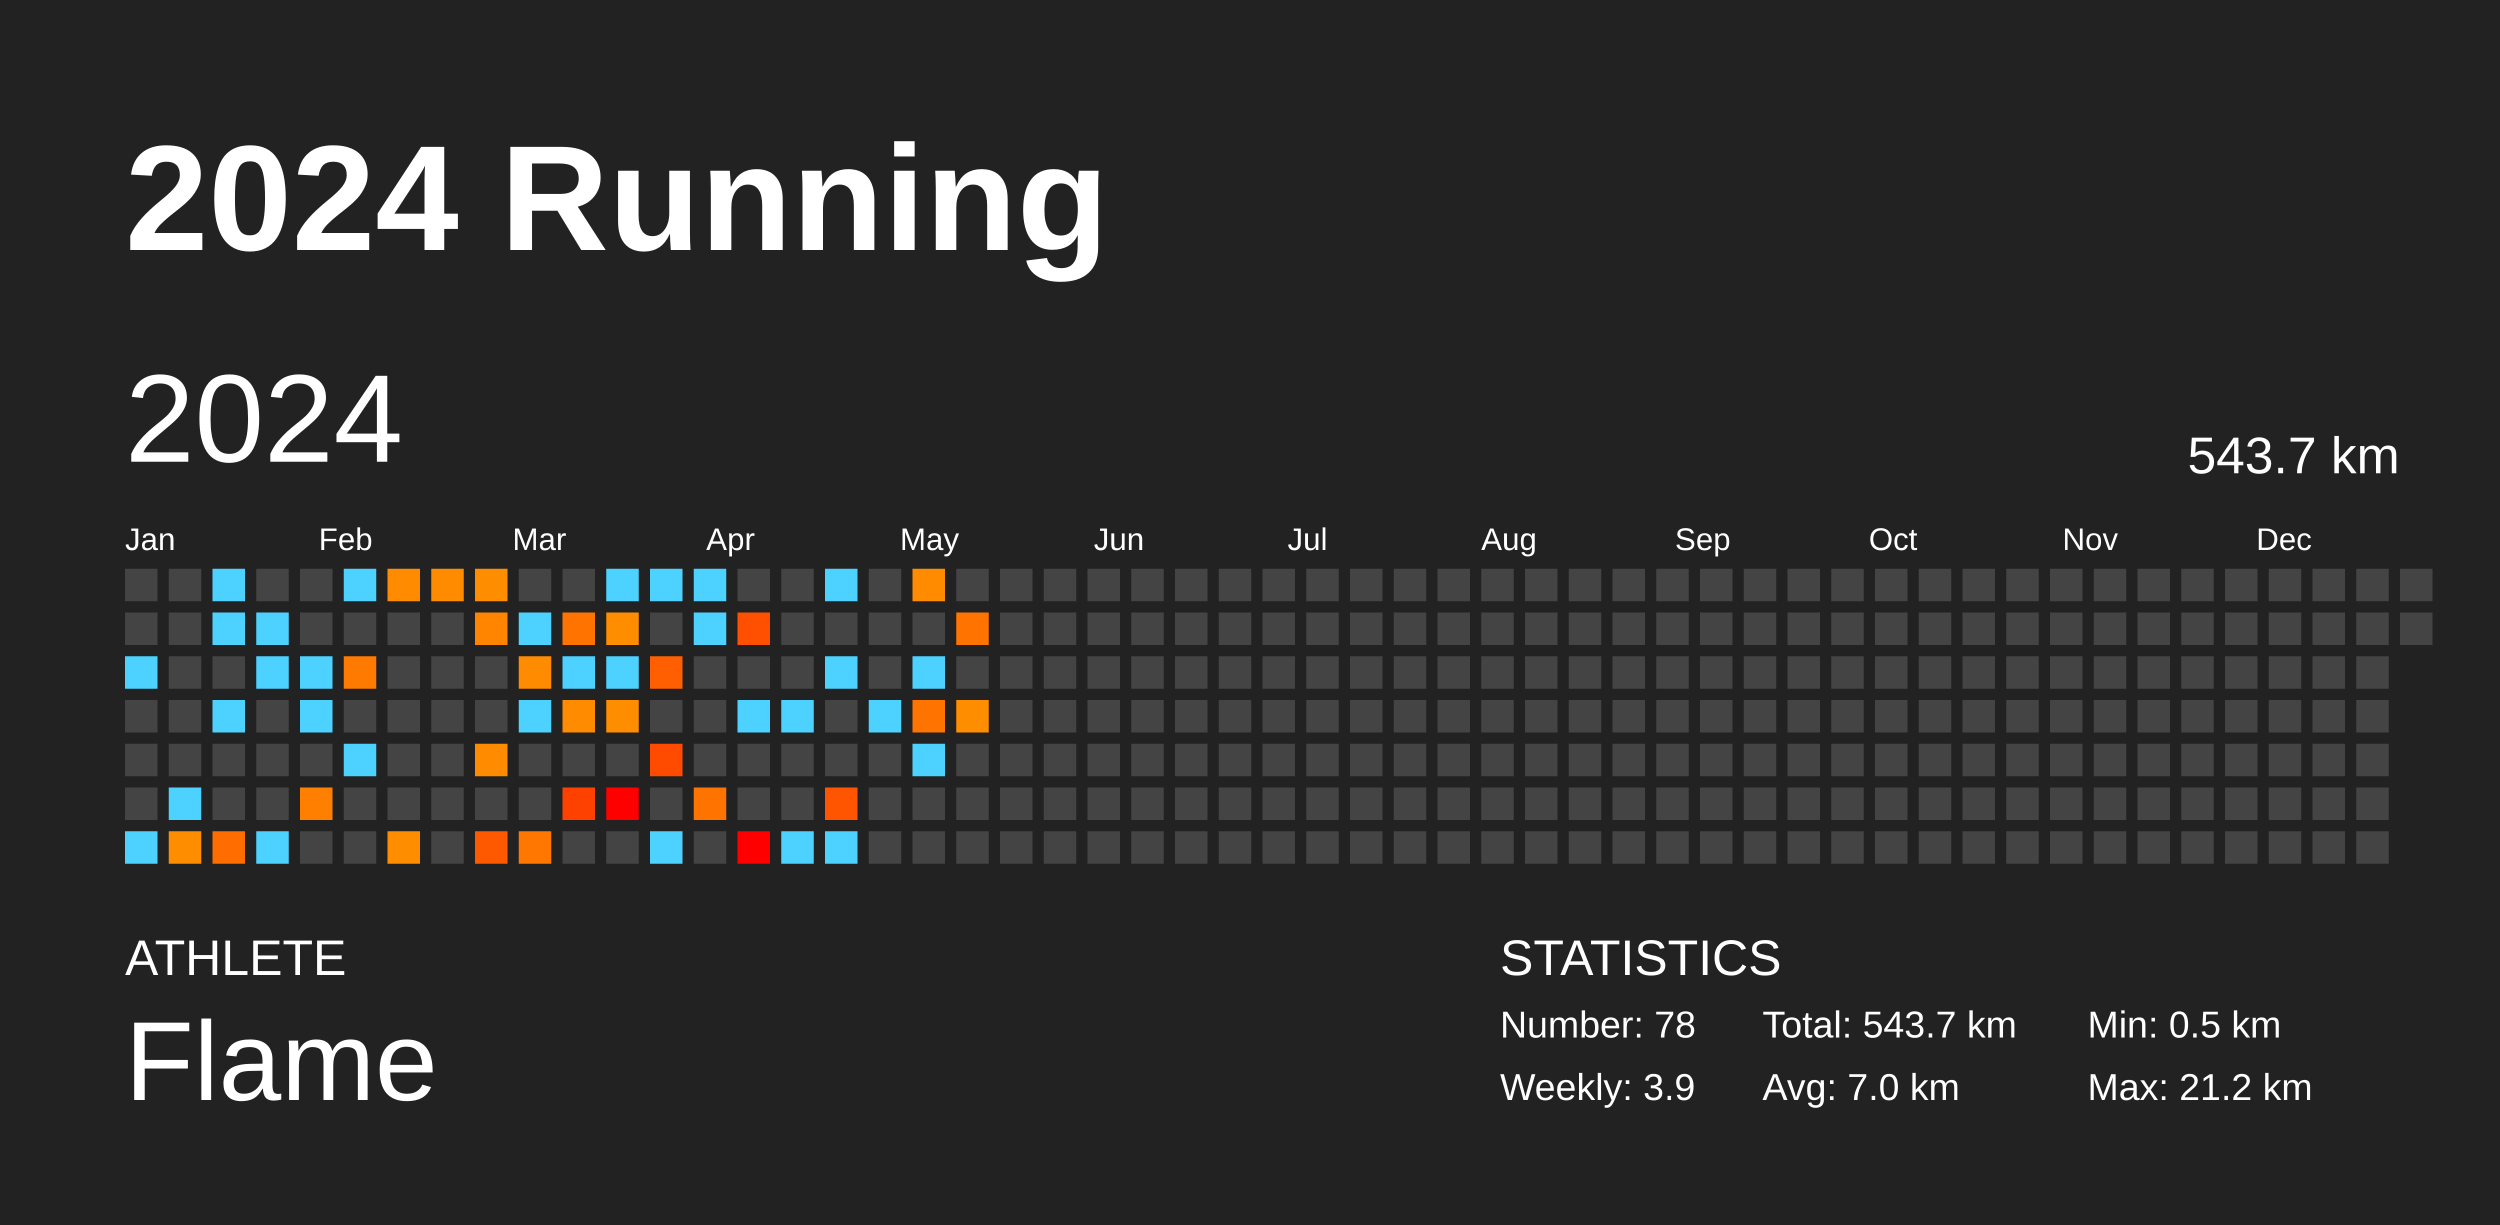
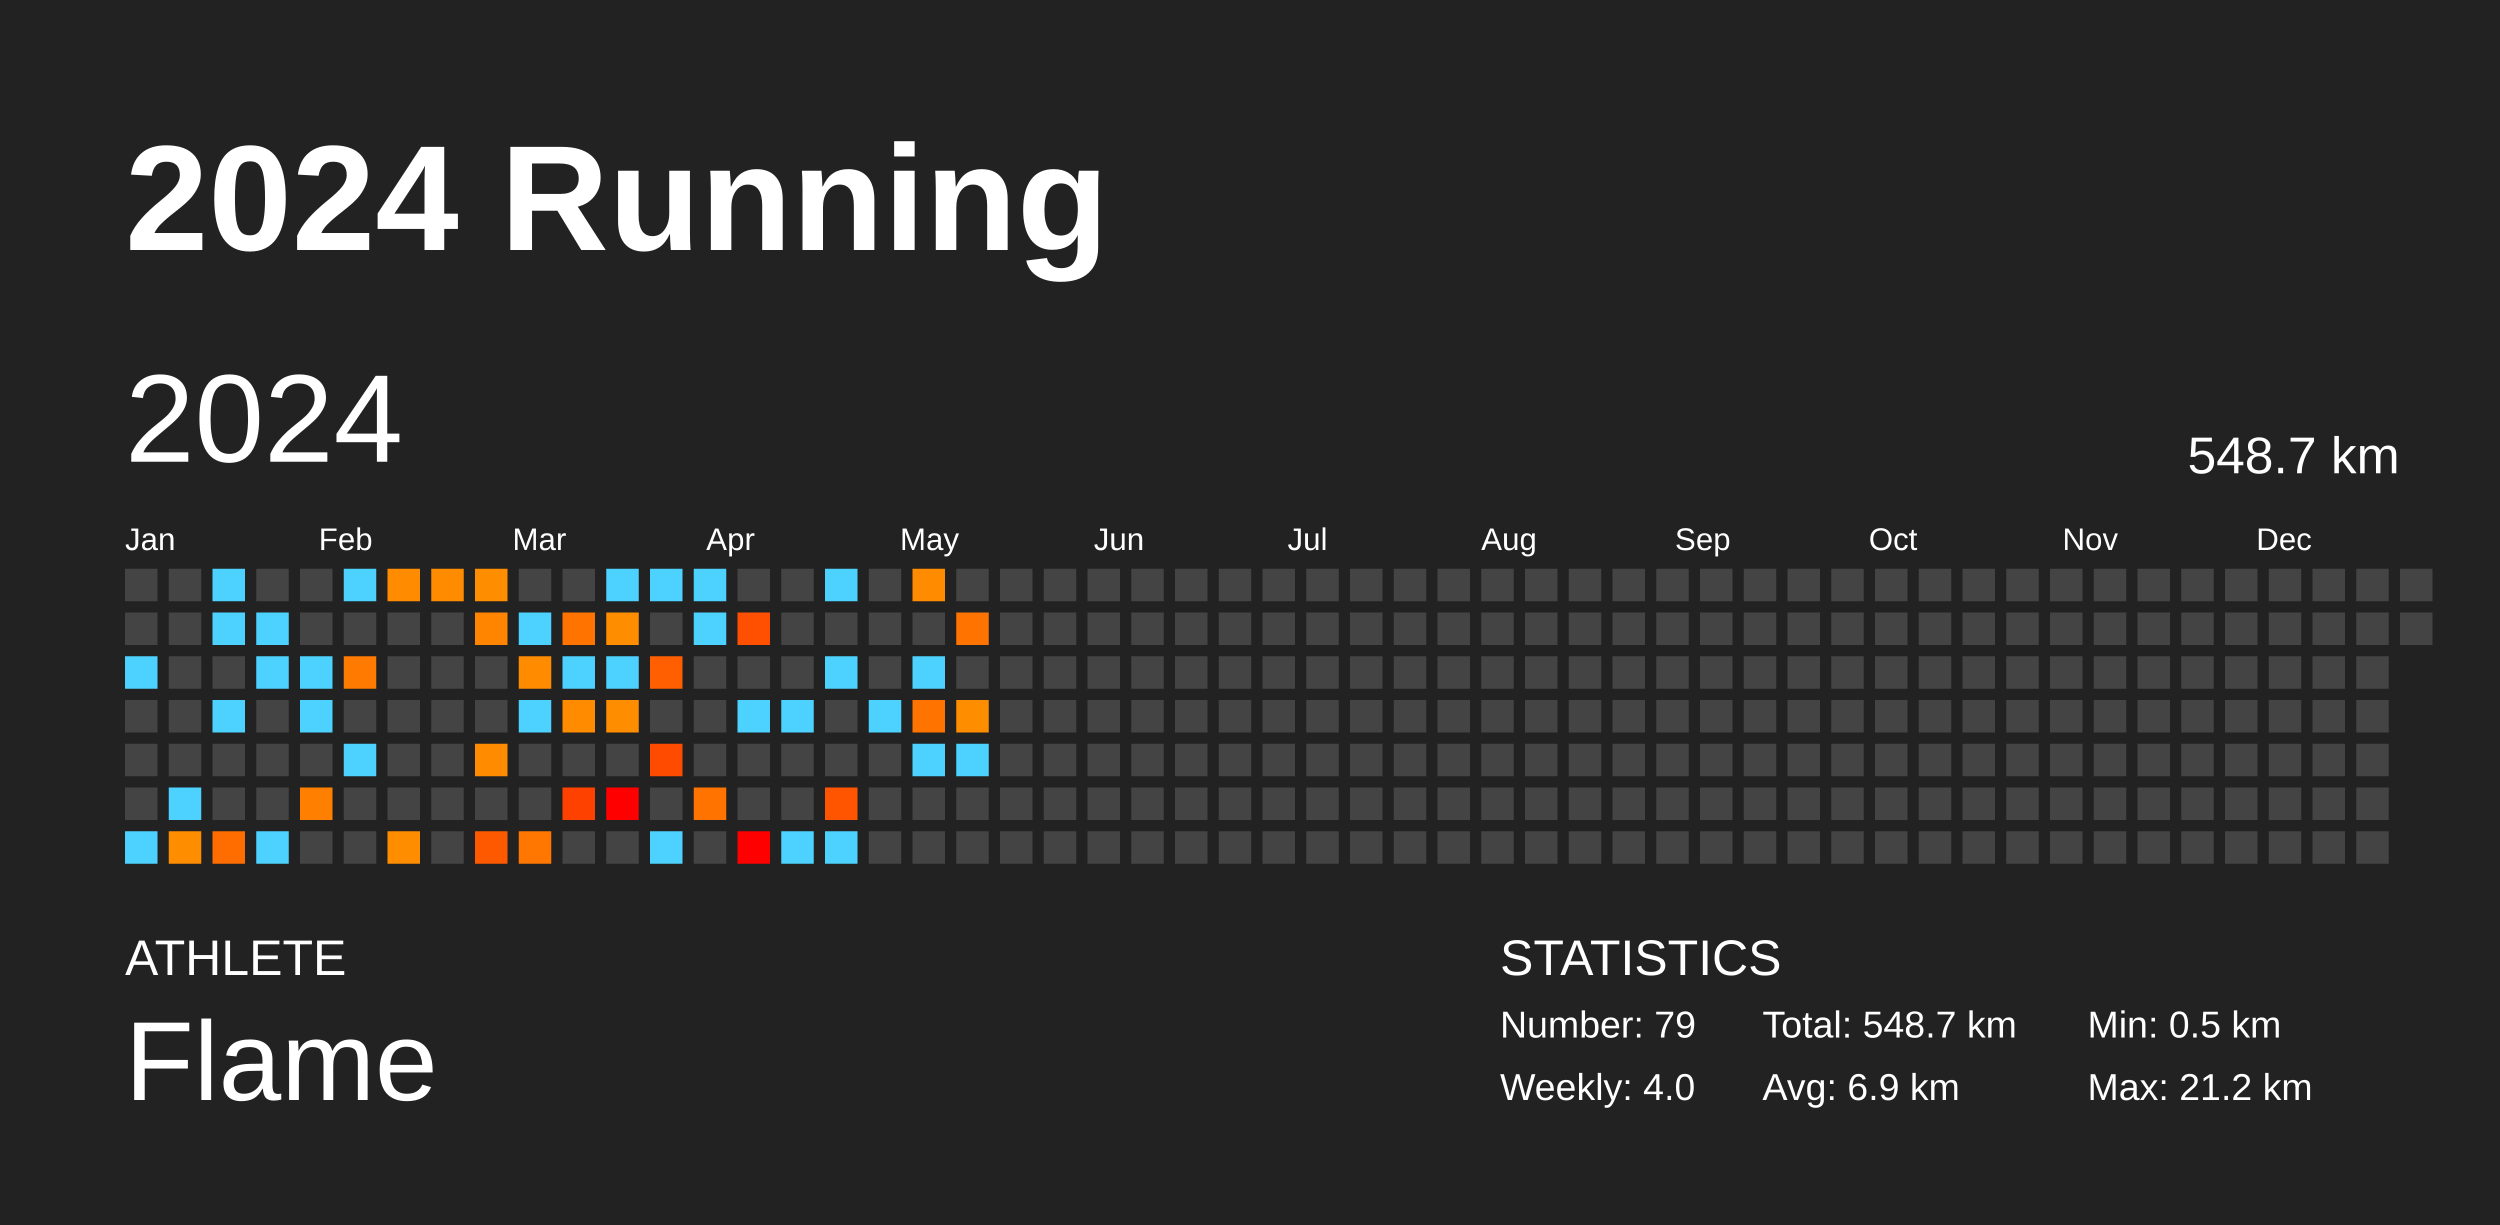
<svg xmlns="http://www.w3.org/2000/svg" baseProfile="full" height="98mm" version="1.1" viewBox="0,0,200,98" width="200mm">
  <defs />
  <rect fill="#222222" height="98" width="200" x="0" y="0" />
  <text fill="#FFFFFF" style="font-size:12px; font-family:Arial; font-weight:bold;" x="10" y="20">2024 Running</text>
  <text fill="#FFFFFF" style="font-size:4px; font-family:Arial" x="10" y="78">ATHLETE</text>
  <text fill="#FFFFFF" style="font-size:9px; font-family:Arial" x="10" y="88">Flame</text>
  <text fill="#FFFFFF" style="font-size:4px; font-family:Arial" x="120" y="78">STATISTICS</text>
-   <text fill="#FFFFFF" style="font-size:3px; font-family:Arial" x="120" y="83">Number: 78</text>
-   <text fill="#FFFFFF" style="font-size:3px; font-family:Arial" x="120" y="88">Weekly: 3.9</text>
-   <text fill="#FFFFFF" style="font-size:3px; font-family:Arial" x="141" y="83">Total: 543.7 km</text>
-   <text fill="#FFFFFF" style="font-size:3px; font-family:Arial" x="141" y="88">Avg: 7.0 km</text>
+   <text fill="#FFFFFF" style="font-size:3px; font-family:Arial" x="120" y="83">Number: 79</text>
+   <text fill="#FFFFFF" style="font-size:3px; font-family:Arial" x="120" y="88">Weekly: 4.0</text>
+   <text fill="#FFFFFF" style="font-size:3px; font-family:Arial" x="141" y="83">Total: 548.7 km</text>
+   <text fill="#FFFFFF" style="font-size:3px; font-family:Arial" x="141" y="88">Avg: 6.9 km</text>
  <text fill="#FFFFFF" style="font-size:3px; font-family:Arial" x="167" y="83">Min: 0.5 km</text>
  <text fill="#FFFFFF" style="font-size:3px; font-family:Arial" x="167" y="88">Max: 21.2 km</text>
  <text dominant-baseline="hanging" fill="#FFFFFF" style="font-size:10.0px; font-family:Arial;" x="10" y="30">2024</text>
-   <text dominant-baseline="hanging" fill="#FFFFFF" style="font-size:4.125px; font-family:Arial;" x="175" y="35">543.7 km</text>
+   <text dominant-baseline="hanging" fill="#FFFFFF" style="font-size:4.125px; font-family:Arial;" x="175" y="35">548.7 km</text>
  <text fill="#FFFFFF" style="font-size:2.5px; font-family:Arial" x="10.0" y="44">Jan</text>
  <text fill="#FFFFFF" style="font-size:2.5px; font-family:Arial" x="25.5" y="44">Feb</text>
  <text fill="#FFFFFF" style="font-size:2.5px; font-family:Arial" x="41.0" y="44">Mar</text>
  <text fill="#FFFFFF" style="font-size:2.5px; font-family:Arial" x="56.5" y="44">Apr</text>
  <text fill="#FFFFFF" style="font-size:2.5px; font-family:Arial" x="72.0" y="44">May</text>
  <text fill="#FFFFFF" style="font-size:2.5px; font-family:Arial" x="87.5" y="44">Jun</text>
  <text fill="#FFFFFF" style="font-size:2.5px; font-family:Arial" x="103.0" y="44">Jul</text>
  <text fill="#FFFFFF" style="font-size:2.5px; font-family:Arial" x="118.5" y="44">Aug</text>
  <text fill="#FFFFFF" style="font-size:2.5px; font-family:Arial" x="134.0" y="44">Sep</text>
  <text fill="#FFFFFF" style="font-size:2.5px; font-family:Arial" x="149.5" y="44">Oct</text>
  <text fill="#FFFFFF" style="font-size:2.5px; font-family:Arial" x="165.0" y="44">Nov</text>
  <text fill="#FFFFFF" style="font-size:2.5px; font-family:Arial" x="180.5" y="44">Dec</text>
  <rect fill="#444444" height="2.6" width="2.6" x="10.0" y="45.5" />
  <rect fill="#444444" height="2.6" width="2.6" x="10.0" y="49.0" />
  <rect fill="#4dd2ff" height="2.6" width="2.6" x="10.0" y="52.5" />
  <rect fill="#444444" height="2.6" width="2.6" x="10.0" y="56.0" />
  <rect fill="#444444" height="2.6" width="2.6" x="10.0" y="59.5" />
  <rect fill="#444444" height="2.6" width="2.6" x="10.0" y="63.0" />
  <rect fill="#4dd2ff" height="2.6" width="2.6" x="10.0" y="66.5" />
  <rect fill="#444444" height="2.6" width="2.6" x="13.5" y="45.5" />
  <rect fill="#444444" height="2.6" width="2.6" x="13.5" y="49.0" />
  <rect fill="#444444" height="2.6" width="2.6" x="13.5" y="52.5" />
  <rect fill="#444444" height="2.6" width="2.6" x="13.5" y="56.0" />
  <rect fill="#444444" height="2.6" width="2.6" x="13.5" y="59.5" />
  <rect fill="#4dd2ff" height="2.6" width="2.6" x="13.5" y="63.0" />
  <rect fill="#ff8d00" height="2.6" width="2.6" x="13.5" y="66.5" />
  <rect fill="#4dd2ff" height="2.6" width="2.6" x="17.0" y="45.5" />
  <rect fill="#4dd2ff" height="2.6" width="2.6" x="17.0" y="49.0" />
  <rect fill="#444444" height="2.6" width="2.6" x="17.0" y="52.5" />
  <rect fill="#4dd2ff" height="2.6" width="2.6" x="17.0" y="56.0" />
  <rect fill="#444444" height="2.6" width="2.6" x="17.0" y="59.5" />
  <rect fill="#444444" height="2.6" width="2.6" x="17.0" y="63.0" />
  <rect fill="#ff6c00" height="2.6" width="2.6" x="17.0" y="66.5" />
  <rect fill="#444444" height="2.6" width="2.6" x="20.5" y="45.5" />
  <rect fill="#4dd2ff" height="2.6" width="2.6" x="20.5" y="49.0" />
  <rect fill="#4dd2ff" height="2.6" width="2.6" x="20.5" y="52.5" />
  <rect fill="#444444" height="2.6" width="2.6" x="20.5" y="56.0" />
  <rect fill="#444444" height="2.6" width="2.6" x="20.5" y="59.5" />
  <rect fill="#444444" height="2.6" width="2.6" x="20.5" y="63.0" />
  <rect fill="#4dd2ff" height="2.6" width="2.6" x="20.5" y="66.5" />
  <rect fill="#444444" height="2.6" width="2.6" x="24.0" y="45.5" />
  <rect fill="#444444" height="2.6" width="2.6" x="24.0" y="49.0" />
  <rect fill="#4dd2ff" height="2.6" width="2.6" x="24.0" y="52.5" />
  <rect fill="#4dd2ff" height="2.6" width="2.6" x="24.0" y="56.0" />
  <rect fill="#444444" height="2.6" width="2.6" x="24.0" y="59.5" />
  <rect fill="#ff8000" height="2.6" width="2.6" x="24.0" y="63.0" />
  <rect fill="#444444" height="2.6" width="2.6" x="24.0" y="66.5" />
  <rect fill="#4dd2ff" height="2.6" width="2.6" x="27.5" y="45.5" />
  <rect fill="#444444" height="2.6" width="2.6" x="27.5" y="49.0" />
  <rect fill="#ff7a00" height="2.6" width="2.6" x="27.5" y="52.5" />
  <rect fill="#444444" height="2.6" width="2.6" x="27.5" y="56.0" />
  <rect fill="#4dd2ff" height="2.6" width="2.6" x="27.5" y="59.5" />
  <rect fill="#444444" height="2.6" width="2.6" x="27.5" y="63.0" />
  <rect fill="#444444" height="2.6" width="2.6" x="27.5" y="66.5" />
  <rect fill="#ff8c00" height="2.6" width="2.6" x="31.0" y="45.5" />
  <rect fill="#444444" height="2.6" width="2.6" x="31.0" y="49.0" />
  <rect fill="#444444" height="2.6" width="2.6" x="31.0" y="52.5" />
  <rect fill="#444444" height="2.6" width="2.6" x="31.0" y="56.0" />
  <rect fill="#444444" height="2.6" width="2.6" x="31.0" y="59.5" />
  <rect fill="#444444" height="2.6" width="2.6" x="31.0" y="63.0" />
  <rect fill="#ff8d00" height="2.6" width="2.6" x="31.0" y="66.5" />
  <rect fill="#ff8c00" height="2.6" width="2.6" x="34.5" y="45.5" />
  <rect fill="#444444" height="2.6" width="2.6" x="34.5" y="49.0" />
  <rect fill="#444444" height="2.6" width="2.6" x="34.5" y="52.5" />
  <rect fill="#444444" height="2.6" width="2.6" x="34.5" y="56.0" />
  <rect fill="#444444" height="2.6" width="2.6" x="34.5" y="59.5" />
  <rect fill="#444444" height="2.6" width="2.6" x="34.5" y="63.0" />
  <rect fill="#444444" height="2.6" width="2.6" x="34.5" y="66.5" />
  <rect fill="#ff8d00" height="2.6" width="2.6" x="38.0" y="45.5" />
  <rect fill="#ff8400" height="2.6" width="2.6" x="38.0" y="49.0" />
  <rect fill="#444444" height="2.6" width="2.6" x="38.0" y="52.5" />
  <rect fill="#444444" height="2.6" width="2.6" x="38.0" y="56.0" />
  <rect fill="#ff8b00" height="2.6" width="2.6" x="38.0" y="59.5" />
  <rect fill="#444444" height="2.6" width="2.6" x="38.0" y="63.0" />
  <rect fill="#ff5900" height="2.6" width="2.6" x="38.0" y="66.5" />
  <rect fill="#444444" height="2.6" width="2.6" x="41.5" y="45.5" />
  <rect fill="#4dd2ff" height="2.6" width="2.6" x="41.5" y="49.0" />
  <rect fill="#ff8c00" height="2.6" width="2.6" x="41.5" y="52.5" />
  <rect fill="#4dd2ff" height="2.6" width="2.6" x="41.5" y="56.0" />
  <rect fill="#444444" height="2.6" width="2.6" x="41.5" y="59.5" />
  <rect fill="#444444" height="2.6" width="2.6" x="41.5" y="63.0" />
  <rect fill="#ff7700" height="2.6" width="2.6" x="41.5" y="66.5" />
  <rect fill="#444444" height="2.6" width="2.6" x="45.0" y="45.5" />
  <rect fill="#ff7300" height="2.6" width="2.6" x="45.0" y="49.0" />
  <rect fill="#4dd2ff" height="2.6" width="2.6" x="45.0" y="52.5" />
  <rect fill="#ff8b00" height="2.6" width="2.6" x="45.0" y="56.0" />
  <rect fill="#444444" height="2.6" width="2.6" x="45.0" y="59.5" />
  <rect fill="#ff4100" height="2.6" width="2.6" x="45.0" y="63.0" />
  <rect fill="#444444" height="2.6" width="2.6" x="45.0" y="66.5" />
  <rect fill="#4dd2ff" height="2.6" width="2.6" x="48.5" y="45.5" />
  <rect fill="#ff8d00" height="2.6" width="2.6" x="48.5" y="49.0" />
  <rect fill="#4dd2ff" height="2.6" width="2.6" x="48.5" y="52.5" />
  <rect fill="#ff8d00" height="2.6" width="2.6" x="48.5" y="56.0" />
  <rect fill="#444444" height="2.6" width="2.6" x="48.5" y="59.5" />
  <rect fill="red" height="2.6" width="2.6" x="48.5" y="63.0" />
  <rect fill="#444444" height="2.6" width="2.6" x="48.5" y="66.5" />
  <rect fill="#4dd2ff" height="2.6" width="2.6" x="52.0" y="45.5" />
  <rect fill="#444444" height="2.6" width="2.6" x="52.0" y="49.0" />
  <rect fill="#ff5f00" height="2.6" width="2.6" x="52.0" y="52.5" />
  <rect fill="#444444" height="2.6" width="2.6" x="52.0" y="56.0" />
  <rect fill="#ff4b00" height="2.6" width="2.6" x="52.0" y="59.5" />
  <rect fill="#444444" height="2.6" width="2.6" x="52.0" y="63.0" />
  <rect fill="#4dd2ff" height="2.6" width="2.6" x="52.0" y="66.5" />
  <rect fill="#4dd2ff" height="2.6" width="2.6" x="55.5" y="45.5" />
  <rect fill="#4dd2ff" height="2.6" width="2.6" x="55.5" y="49.0" />
  <rect fill="#444444" height="2.6" width="2.6" x="55.5" y="52.5" />
  <rect fill="#444444" height="2.6" width="2.6" x="55.5" y="56.0" />
  <rect fill="#444444" height="2.6" width="2.6" x="55.5" y="59.5" />
  <rect fill="#ff7400" height="2.6" width="2.6" x="55.5" y="63.0" />
  <rect fill="#444444" height="2.6" width="2.6" x="55.5" y="66.5" />
  <rect fill="#444444" height="2.6" width="2.6" x="59.0" y="45.5" />
  <rect fill="#ff4f00" height="2.6" width="2.6" x="59.0" y="49.0" />
  <rect fill="#444444" height="2.6" width="2.6" x="59.0" y="52.5" />
  <rect fill="#4dd2ff" height="2.6" width="2.6" x="59.0" y="56.0" />
  <rect fill="#444444" height="2.6" width="2.6" x="59.0" y="59.5" />
  <rect fill="#444444" height="2.6" width="2.6" x="59.0" y="63.0" />
  <rect fill="red" height="2.6" width="2.6" x="59.0" y="66.5" />
  <rect fill="#444444" height="2.6" width="2.6" x="62.5" y="45.5" />
  <rect fill="#444444" height="2.6" width="2.6" x="62.5" y="49.0" />
  <rect fill="#444444" height="2.6" width="2.6" x="62.5" y="52.5" />
  <rect fill="#4dd2ff" height="2.6" width="2.6" x="62.5" y="56.0" />
  <rect fill="#444444" height="2.6" width="2.6" x="62.5" y="59.5" />
  <rect fill="#444444" height="2.6" width="2.6" x="62.5" y="63.0" />
  <rect fill="#4dd2ff" height="2.6" width="2.6" x="62.5" y="66.5" />
  <rect fill="#4dd2ff" height="2.6" width="2.6" x="66.0" y="45.5" />
  <rect fill="#444444" height="2.6" width="2.6" x="66.0" y="49.0" />
  <rect fill="#4dd2ff" height="2.6" width="2.6" x="66.0" y="52.5" />
  <rect fill="#444444" height="2.6" width="2.6" x="66.0" y="56.0" />
  <rect fill="#444444" height="2.6" width="2.6" x="66.0" y="59.5" />
  <rect fill="#ff5500" height="2.6" width="2.6" x="66.0" y="63.0" />
  <rect fill="#4dd2ff" height="2.6" width="2.6" x="66.0" y="66.5" />
  <rect fill="#444444" height="2.6" width="2.6" x="69.5" y="45.5" />
  <rect fill="#444444" height="2.6" width="2.6" x="69.5" y="49.0" />
  <rect fill="#444444" height="2.6" width="2.6" x="69.5" y="52.5" />
  <rect fill="#4dd2ff" height="2.6" width="2.6" x="69.5" y="56.0" />
  <rect fill="#444444" height="2.6" width="2.6" x="69.5" y="59.5" />
  <rect fill="#444444" height="2.6" width="2.6" x="69.5" y="63.0" />
  <rect fill="#444444" height="2.6" width="2.6" x="69.5" y="66.5" />
  <rect fill="#ff8c00" height="2.6" width="2.6" x="73.0" y="45.5" />
  <rect fill="#444444" height="2.6" width="2.6" x="73.0" y="49.0" />
  <rect fill="#4dd2ff" height="2.6" width="2.6" x="73.0" y="52.5" />
  <rect fill="#ff7300" height="2.6" width="2.6" x="73.0" y="56.0" />
  <rect fill="#4dd2ff" height="2.6" width="2.6" x="73.0" y="59.5" />
  <rect fill="#444444" height="2.6" width="2.6" x="73.0" y="63.0" />
  <rect fill="#444444" height="2.6" width="2.6" x="73.0" y="66.5" />
  <rect fill="#444444" height="2.6" width="2.6" x="76.5" y="45.5" />
  <rect fill="#ff7400" height="2.6" width="2.6" x="76.5" y="49.0" />
  <rect fill="#444444" height="2.6" width="2.6" x="76.5" y="52.5" />
  <rect fill="#ff8d00" height="2.6" width="2.6" x="76.5" y="56.0" />
-   <rect fill="#444444" height="2.6" width="2.6" x="76.5" y="59.5" />
+   <rect fill="#4dd2ff" height="2.6" width="2.6" x="76.5" y="59.5" />
  <rect fill="#444444" height="2.6" width="2.6" x="76.5" y="63.0" />
  <rect fill="#444444" height="2.6" width="2.6" x="76.5" y="66.5" />
  <rect fill="#444444" height="2.6" width="2.6" x="80.0" y="45.5" />
  <rect fill="#444444" height="2.6" width="2.6" x="80.0" y="49.0" />
  <rect fill="#444444" height="2.6" width="2.6" x="80.0" y="52.5" />
  <rect fill="#444444" height="2.6" width="2.6" x="80.0" y="56.0" />
  <rect fill="#444444" height="2.6" width="2.6" x="80.0" y="59.5" />
  <rect fill="#444444" height="2.6" width="2.6" x="80.0" y="63.0" />
  <rect fill="#444444" height="2.6" width="2.6" x="80.0" y="66.5" />
  <rect fill="#444444" height="2.6" width="2.6" x="83.5" y="45.5" />
  <rect fill="#444444" height="2.6" width="2.6" x="83.5" y="49.0" />
  <rect fill="#444444" height="2.6" width="2.6" x="83.5" y="52.5" />
  <rect fill="#444444" height="2.6" width="2.6" x="83.5" y="56.0" />
  <rect fill="#444444" height="2.6" width="2.6" x="83.5" y="59.5" />
  <rect fill="#444444" height="2.6" width="2.6" x="83.5" y="63.0" />
  <rect fill="#444444" height="2.6" width="2.6" x="83.5" y="66.5" />
  <rect fill="#444444" height="2.6" width="2.6" x="87.0" y="45.5" />
  <rect fill="#444444" height="2.6" width="2.6" x="87.0" y="49.0" />
  <rect fill="#444444" height="2.6" width="2.6" x="87.0" y="52.5" />
  <rect fill="#444444" height="2.6" width="2.6" x="87.0" y="56.0" />
  <rect fill="#444444" height="2.6" width="2.6" x="87.0" y="59.5" />
  <rect fill="#444444" height="2.6" width="2.6" x="87.0" y="63.0" />
  <rect fill="#444444" height="2.6" width="2.6" x="87.0" y="66.5" />
  <rect fill="#444444" height="2.6" width="2.6" x="90.5" y="45.5" />
  <rect fill="#444444" height="2.6" width="2.6" x="90.5" y="49.0" />
  <rect fill="#444444" height="2.6" width="2.6" x="90.5" y="52.5" />
  <rect fill="#444444" height="2.6" width="2.6" x="90.5" y="56.0" />
  <rect fill="#444444" height="2.6" width="2.6" x="90.5" y="59.5" />
  <rect fill="#444444" height="2.6" width="2.6" x="90.5" y="63.0" />
  <rect fill="#444444" height="2.6" width="2.6" x="90.5" y="66.5" />
  <rect fill="#444444" height="2.6" width="2.6" x="94.0" y="45.5" />
  <rect fill="#444444" height="2.6" width="2.6" x="94.0" y="49.0" />
  <rect fill="#444444" height="2.6" width="2.6" x="94.0" y="52.5" />
  <rect fill="#444444" height="2.6" width="2.6" x="94.0" y="56.0" />
  <rect fill="#444444" height="2.6" width="2.6" x="94.0" y="59.5" />
  <rect fill="#444444" height="2.6" width="2.6" x="94.0" y="63.0" />
  <rect fill="#444444" height="2.6" width="2.6" x="94.0" y="66.5" />
  <rect fill="#444444" height="2.6" width="2.6" x="97.5" y="45.5" />
  <rect fill="#444444" height="2.6" width="2.6" x="97.5" y="49.0" />
  <rect fill="#444444" height="2.6" width="2.6" x="97.5" y="52.5" />
  <rect fill="#444444" height="2.6" width="2.6" x="97.5" y="56.0" />
  <rect fill="#444444" height="2.6" width="2.6" x="97.5" y="59.5" />
  <rect fill="#444444" height="2.6" width="2.6" x="97.5" y="63.0" />
  <rect fill="#444444" height="2.6" width="2.6" x="97.5" y="66.5" />
  <rect fill="#444444" height="2.6" width="2.6" x="101.0" y="45.5" />
  <rect fill="#444444" height="2.6" width="2.6" x="101.0" y="49.0" />
  <rect fill="#444444" height="2.6" width="2.6" x="101.0" y="52.5" />
  <rect fill="#444444" height="2.6" width="2.6" x="101.0" y="56.0" />
  <rect fill="#444444" height="2.6" width="2.6" x="101.0" y="59.5" />
  <rect fill="#444444" height="2.6" width="2.6" x="101.0" y="63.0" />
  <rect fill="#444444" height="2.6" width="2.6" x="101.0" y="66.5" />
  <rect fill="#444444" height="2.6" width="2.6" x="104.5" y="45.5" />
  <rect fill="#444444" height="2.6" width="2.6" x="104.5" y="49.0" />
  <rect fill="#444444" height="2.6" width="2.6" x="104.5" y="52.5" />
  <rect fill="#444444" height="2.6" width="2.6" x="104.5" y="56.0" />
  <rect fill="#444444" height="2.6" width="2.6" x="104.5" y="59.5" />
  <rect fill="#444444" height="2.6" width="2.6" x="104.5" y="63.0" />
  <rect fill="#444444" height="2.6" width="2.6" x="104.5" y="66.5" />
  <rect fill="#444444" height="2.6" width="2.6" x="108.0" y="45.5" />
  <rect fill="#444444" height="2.6" width="2.6" x="108.0" y="49.0" />
  <rect fill="#444444" height="2.6" width="2.6" x="108.0" y="52.5" />
  <rect fill="#444444" height="2.6" width="2.6" x="108.0" y="56.0" />
  <rect fill="#444444" height="2.6" width="2.6" x="108.0" y="59.5" />
  <rect fill="#444444" height="2.6" width="2.6" x="108.0" y="63.0" />
  <rect fill="#444444" height="2.6" width="2.6" x="108.0" y="66.5" />
  <rect fill="#444444" height="2.6" width="2.6" x="111.5" y="45.5" />
  <rect fill="#444444" height="2.6" width="2.6" x="111.5" y="49.0" />
  <rect fill="#444444" height="2.6" width="2.6" x="111.5" y="52.5" />
  <rect fill="#444444" height="2.6" width="2.6" x="111.5" y="56.0" />
  <rect fill="#444444" height="2.6" width="2.6" x="111.5" y="59.5" />
  <rect fill="#444444" height="2.6" width="2.6" x="111.5" y="63.0" />
  <rect fill="#444444" height="2.6" width="2.6" x="111.5" y="66.5" />
  <rect fill="#444444" height="2.6" width="2.6" x="115.0" y="45.5" />
  <rect fill="#444444" height="2.6" width="2.6" x="115.0" y="49.0" />
  <rect fill="#444444" height="2.6" width="2.6" x="115.0" y="52.5" />
  <rect fill="#444444" height="2.6" width="2.6" x="115.0" y="56.0" />
  <rect fill="#444444" height="2.6" width="2.6" x="115.0" y="59.5" />
  <rect fill="#444444" height="2.6" width="2.6" x="115.0" y="63.0" />
  <rect fill="#444444" height="2.6" width="2.6" x="115.0" y="66.5" />
  <rect fill="#444444" height="2.6" width="2.6" x="118.5" y="45.5" />
  <rect fill="#444444" height="2.6" width="2.6" x="118.5" y="49.0" />
  <rect fill="#444444" height="2.6" width="2.6" x="118.5" y="52.5" />
  <rect fill="#444444" height="2.6" width="2.6" x="118.5" y="56.0" />
  <rect fill="#444444" height="2.6" width="2.6" x="118.5" y="59.5" />
  <rect fill="#444444" height="2.6" width="2.6" x="118.5" y="63.0" />
  <rect fill="#444444" height="2.6" width="2.6" x="118.5" y="66.5" />
  <rect fill="#444444" height="2.6" width="2.6" x="122.0" y="45.5" />
  <rect fill="#444444" height="2.6" width="2.6" x="122.0" y="49.0" />
  <rect fill="#444444" height="2.6" width="2.6" x="122.0" y="52.5" />
  <rect fill="#444444" height="2.6" width="2.6" x="122.0" y="56.0" />
  <rect fill="#444444" height="2.6" width="2.6" x="122.0" y="59.5" />
  <rect fill="#444444" height="2.6" width="2.6" x="122.0" y="63.0" />
  <rect fill="#444444" height="2.6" width="2.6" x="122.0" y="66.5" />
  <rect fill="#444444" height="2.6" width="2.6" x="125.5" y="45.5" />
  <rect fill="#444444" height="2.6" width="2.6" x="125.5" y="49.0" />
  <rect fill="#444444" height="2.6" width="2.6" x="125.5" y="52.5" />
  <rect fill="#444444" height="2.6" width="2.6" x="125.5" y="56.0" />
  <rect fill="#444444" height="2.6" width="2.6" x="125.5" y="59.5" />
  <rect fill="#444444" height="2.6" width="2.6" x="125.5" y="63.0" />
  <rect fill="#444444" height="2.6" width="2.6" x="125.5" y="66.5" />
  <rect fill="#444444" height="2.6" width="2.6" x="129.0" y="45.5" />
  <rect fill="#444444" height="2.6" width="2.6" x="129.0" y="49.0" />
  <rect fill="#444444" height="2.6" width="2.6" x="129.0" y="52.5" />
  <rect fill="#444444" height="2.6" width="2.6" x="129.0" y="56.0" />
  <rect fill="#444444" height="2.6" width="2.6" x="129.0" y="59.5" />
  <rect fill="#444444" height="2.6" width="2.6" x="129.0" y="63.0" />
  <rect fill="#444444" height="2.6" width="2.6" x="129.0" y="66.5" />
  <rect fill="#444444" height="2.6" width="2.6" x="132.5" y="45.5" />
  <rect fill="#444444" height="2.6" width="2.6" x="132.5" y="49.0" />
  <rect fill="#444444" height="2.6" width="2.6" x="132.5" y="52.5" />
  <rect fill="#444444" height="2.6" width="2.6" x="132.5" y="56.0" />
  <rect fill="#444444" height="2.6" width="2.6" x="132.5" y="59.5" />
  <rect fill="#444444" height="2.6" width="2.6" x="132.5" y="63.0" />
  <rect fill="#444444" height="2.6" width="2.6" x="132.5" y="66.5" />
  <rect fill="#444444" height="2.6" width="2.6" x="136.0" y="45.5" />
  <rect fill="#444444" height="2.6" width="2.6" x="136.0" y="49.0" />
  <rect fill="#444444" height="2.6" width="2.6" x="136.0" y="52.5" />
  <rect fill="#444444" height="2.6" width="2.6" x="136.0" y="56.0" />
  <rect fill="#444444" height="2.6" width="2.6" x="136.0" y="59.5" />
  <rect fill="#444444" height="2.6" width="2.6" x="136.0" y="63.0" />
  <rect fill="#444444" height="2.6" width="2.6" x="136.0" y="66.5" />
  <rect fill="#444444" height="2.6" width="2.6" x="139.5" y="45.5" />
  <rect fill="#444444" height="2.6" width="2.6" x="139.5" y="49.0" />
  <rect fill="#444444" height="2.6" width="2.6" x="139.5" y="52.5" />
  <rect fill="#444444" height="2.6" width="2.6" x="139.5" y="56.0" />
  <rect fill="#444444" height="2.6" width="2.6" x="139.5" y="59.5" />
  <rect fill="#444444" height="2.6" width="2.6" x="139.5" y="63.0" />
  <rect fill="#444444" height="2.6" width="2.6" x="139.5" y="66.5" />
  <rect fill="#444444" height="2.6" width="2.6" x="143.0" y="45.5" />
  <rect fill="#444444" height="2.6" width="2.6" x="143.0" y="49.0" />
  <rect fill="#444444" height="2.6" width="2.6" x="143.0" y="52.5" />
  <rect fill="#444444" height="2.6" width="2.6" x="143.0" y="56.0" />
  <rect fill="#444444" height="2.6" width="2.6" x="143.0" y="59.5" />
  <rect fill="#444444" height="2.6" width="2.6" x="143.0" y="63.0" />
  <rect fill="#444444" height="2.6" width="2.6" x="143.0" y="66.5" />
  <rect fill="#444444" height="2.6" width="2.6" x="146.5" y="45.5" />
  <rect fill="#444444" height="2.6" width="2.6" x="146.5" y="49.0" />
  <rect fill="#444444" height="2.6" width="2.6" x="146.5" y="52.5" />
  <rect fill="#444444" height="2.6" width="2.6" x="146.5" y="56.0" />
  <rect fill="#444444" height="2.6" width="2.6" x="146.5" y="59.5" />
  <rect fill="#444444" height="2.6" width="2.6" x="146.5" y="63.0" />
  <rect fill="#444444" height="2.6" width="2.6" x="146.5" y="66.5" />
  <rect fill="#444444" height="2.6" width="2.6" x="150.0" y="45.5" />
  <rect fill="#444444" height="2.6" width="2.6" x="150.0" y="49.0" />
  <rect fill="#444444" height="2.6" width="2.6" x="150.0" y="52.5" />
  <rect fill="#444444" height="2.6" width="2.6" x="150.0" y="56.0" />
  <rect fill="#444444" height="2.6" width="2.6" x="150.0" y="59.5" />
  <rect fill="#444444" height="2.6" width="2.6" x="150.0" y="63.0" />
  <rect fill="#444444" height="2.6" width="2.6" x="150.0" y="66.5" />
  <rect fill="#444444" height="2.6" width="2.6" x="153.5" y="45.5" />
  <rect fill="#444444" height="2.6" width="2.6" x="153.5" y="49.0" />
  <rect fill="#444444" height="2.6" width="2.6" x="153.5" y="52.5" />
  <rect fill="#444444" height="2.6" width="2.6" x="153.5" y="56.0" />
  <rect fill="#444444" height="2.6" width="2.6" x="153.5" y="59.5" />
  <rect fill="#444444" height="2.6" width="2.6" x="153.5" y="63.0" />
  <rect fill="#444444" height="2.6" width="2.6" x="153.5" y="66.5" />
  <rect fill="#444444" height="2.6" width="2.6" x="157.0" y="45.5" />
  <rect fill="#444444" height="2.6" width="2.6" x="157.0" y="49.0" />
  <rect fill="#444444" height="2.6" width="2.6" x="157.0" y="52.5" />
  <rect fill="#444444" height="2.6" width="2.6" x="157.0" y="56.0" />
  <rect fill="#444444" height="2.6" width="2.6" x="157.0" y="59.5" />
  <rect fill="#444444" height="2.6" width="2.6" x="157.0" y="63.0" />
  <rect fill="#444444" height="2.6" width="2.6" x="157.0" y="66.5" />
  <rect fill="#444444" height="2.6" width="2.6" x="160.5" y="45.5" />
  <rect fill="#444444" height="2.6" width="2.6" x="160.5" y="49.0" />
  <rect fill="#444444" height="2.6" width="2.6" x="160.5" y="52.5" />
  <rect fill="#444444" height="2.6" width="2.6" x="160.5" y="56.0" />
  <rect fill="#444444" height="2.6" width="2.6" x="160.5" y="59.5" />
  <rect fill="#444444" height="2.6" width="2.6" x="160.5" y="63.0" />
  <rect fill="#444444" height="2.6" width="2.6" x="160.5" y="66.5" />
  <rect fill="#444444" height="2.6" width="2.6" x="164.0" y="45.5" />
  <rect fill="#444444" height="2.6" width="2.6" x="164.0" y="49.0" />
  <rect fill="#444444" height="2.6" width="2.6" x="164.0" y="52.5" />
  <rect fill="#444444" height="2.6" width="2.6" x="164.0" y="56.0" />
  <rect fill="#444444" height="2.6" width="2.6" x="164.0" y="59.5" />
  <rect fill="#444444" height="2.6" width="2.6" x="164.0" y="63.0" />
  <rect fill="#444444" height="2.6" width="2.6" x="164.0" y="66.5" />
  <rect fill="#444444" height="2.6" width="2.6" x="167.5" y="45.5" />
  <rect fill="#444444" height="2.6" width="2.6" x="167.5" y="49.0" />
  <rect fill="#444444" height="2.6" width="2.6" x="167.5" y="52.5" />
  <rect fill="#444444" height="2.6" width="2.6" x="167.5" y="56.0" />
  <rect fill="#444444" height="2.6" width="2.6" x="167.5" y="59.5" />
  <rect fill="#444444" height="2.6" width="2.6" x="167.5" y="63.0" />
  <rect fill="#444444" height="2.6" width="2.6" x="167.5" y="66.5" />
  <rect fill="#444444" height="2.6" width="2.6" x="171.0" y="45.5" />
  <rect fill="#444444" height="2.6" width="2.6" x="171.0" y="49.0" />
  <rect fill="#444444" height="2.6" width="2.6" x="171.0" y="52.5" />
  <rect fill="#444444" height="2.6" width="2.6" x="171.0" y="56.0" />
  <rect fill="#444444" height="2.6" width="2.6" x="171.0" y="59.5" />
  <rect fill="#444444" height="2.6" width="2.6" x="171.0" y="63.0" />
  <rect fill="#444444" height="2.6" width="2.6" x="171.0" y="66.5" />
  <rect fill="#444444" height="2.6" width="2.6" x="174.5" y="45.5" />
  <rect fill="#444444" height="2.6" width="2.6" x="174.5" y="49.0" />
  <rect fill="#444444" height="2.6" width="2.6" x="174.5" y="52.5" />
  <rect fill="#444444" height="2.6" width="2.6" x="174.5" y="56.0" />
  <rect fill="#444444" height="2.6" width="2.6" x="174.5" y="59.5" />
  <rect fill="#444444" height="2.6" width="2.6" x="174.5" y="63.0" />
  <rect fill="#444444" height="2.6" width="2.6" x="174.5" y="66.5" />
  <rect fill="#444444" height="2.6" width="2.6" x="178.0" y="45.5" />
  <rect fill="#444444" height="2.6" width="2.6" x="178.0" y="49.0" />
  <rect fill="#444444" height="2.6" width="2.6" x="178.0" y="52.5" />
  <rect fill="#444444" height="2.6" width="2.6" x="178.0" y="56.0" />
  <rect fill="#444444" height="2.6" width="2.6" x="178.0" y="59.5" />
  <rect fill="#444444" height="2.6" width="2.6" x="178.0" y="63.0" />
  <rect fill="#444444" height="2.6" width="2.6" x="178.0" y="66.5" />
  <rect fill="#444444" height="2.6" width="2.6" x="181.5" y="45.5" />
  <rect fill="#444444" height="2.6" width="2.6" x="181.5" y="49.0" />
  <rect fill="#444444" height="2.6" width="2.6" x="181.5" y="52.5" />
  <rect fill="#444444" height="2.6" width="2.6" x="181.5" y="56.0" />
  <rect fill="#444444" height="2.6" width="2.6" x="181.5" y="59.5" />
  <rect fill="#444444" height="2.6" width="2.6" x="181.5" y="63.0" />
  <rect fill="#444444" height="2.6" width="2.6" x="181.5" y="66.5" />
  <rect fill="#444444" height="2.6" width="2.6" x="185.0" y="45.5" />
  <rect fill="#444444" height="2.6" width="2.6" x="185.0" y="49.0" />
  <rect fill="#444444" height="2.6" width="2.6" x="185.0" y="52.5" />
  <rect fill="#444444" height="2.6" width="2.6" x="185.0" y="56.0" />
  <rect fill="#444444" height="2.6" width="2.6" x="185.0" y="59.5" />
  <rect fill="#444444" height="2.6" width="2.6" x="185.0" y="63.0" />
  <rect fill="#444444" height="2.6" width="2.6" x="185.0" y="66.5" />
  <rect fill="#444444" height="2.6" width="2.6" x="188.5" y="45.5" />
  <rect fill="#444444" height="2.6" width="2.6" x="188.5" y="49.0" />
  <rect fill="#444444" height="2.6" width="2.6" x="188.5" y="52.5" />
  <rect fill="#444444" height="2.6" width="2.6" x="188.5" y="56.0" />
  <rect fill="#444444" height="2.6" width="2.6" x="188.5" y="59.5" />
  <rect fill="#444444" height="2.6" width="2.6" x="188.5" y="63.0" />
  <rect fill="#444444" height="2.6" width="2.6" x="188.5" y="66.5" />
  <rect fill="#444444" height="2.6" width="2.6" x="192.0" y="45.5" />
  <rect fill="#444444" height="2.6" width="2.6" x="192.0" y="49.0" />
</svg>
